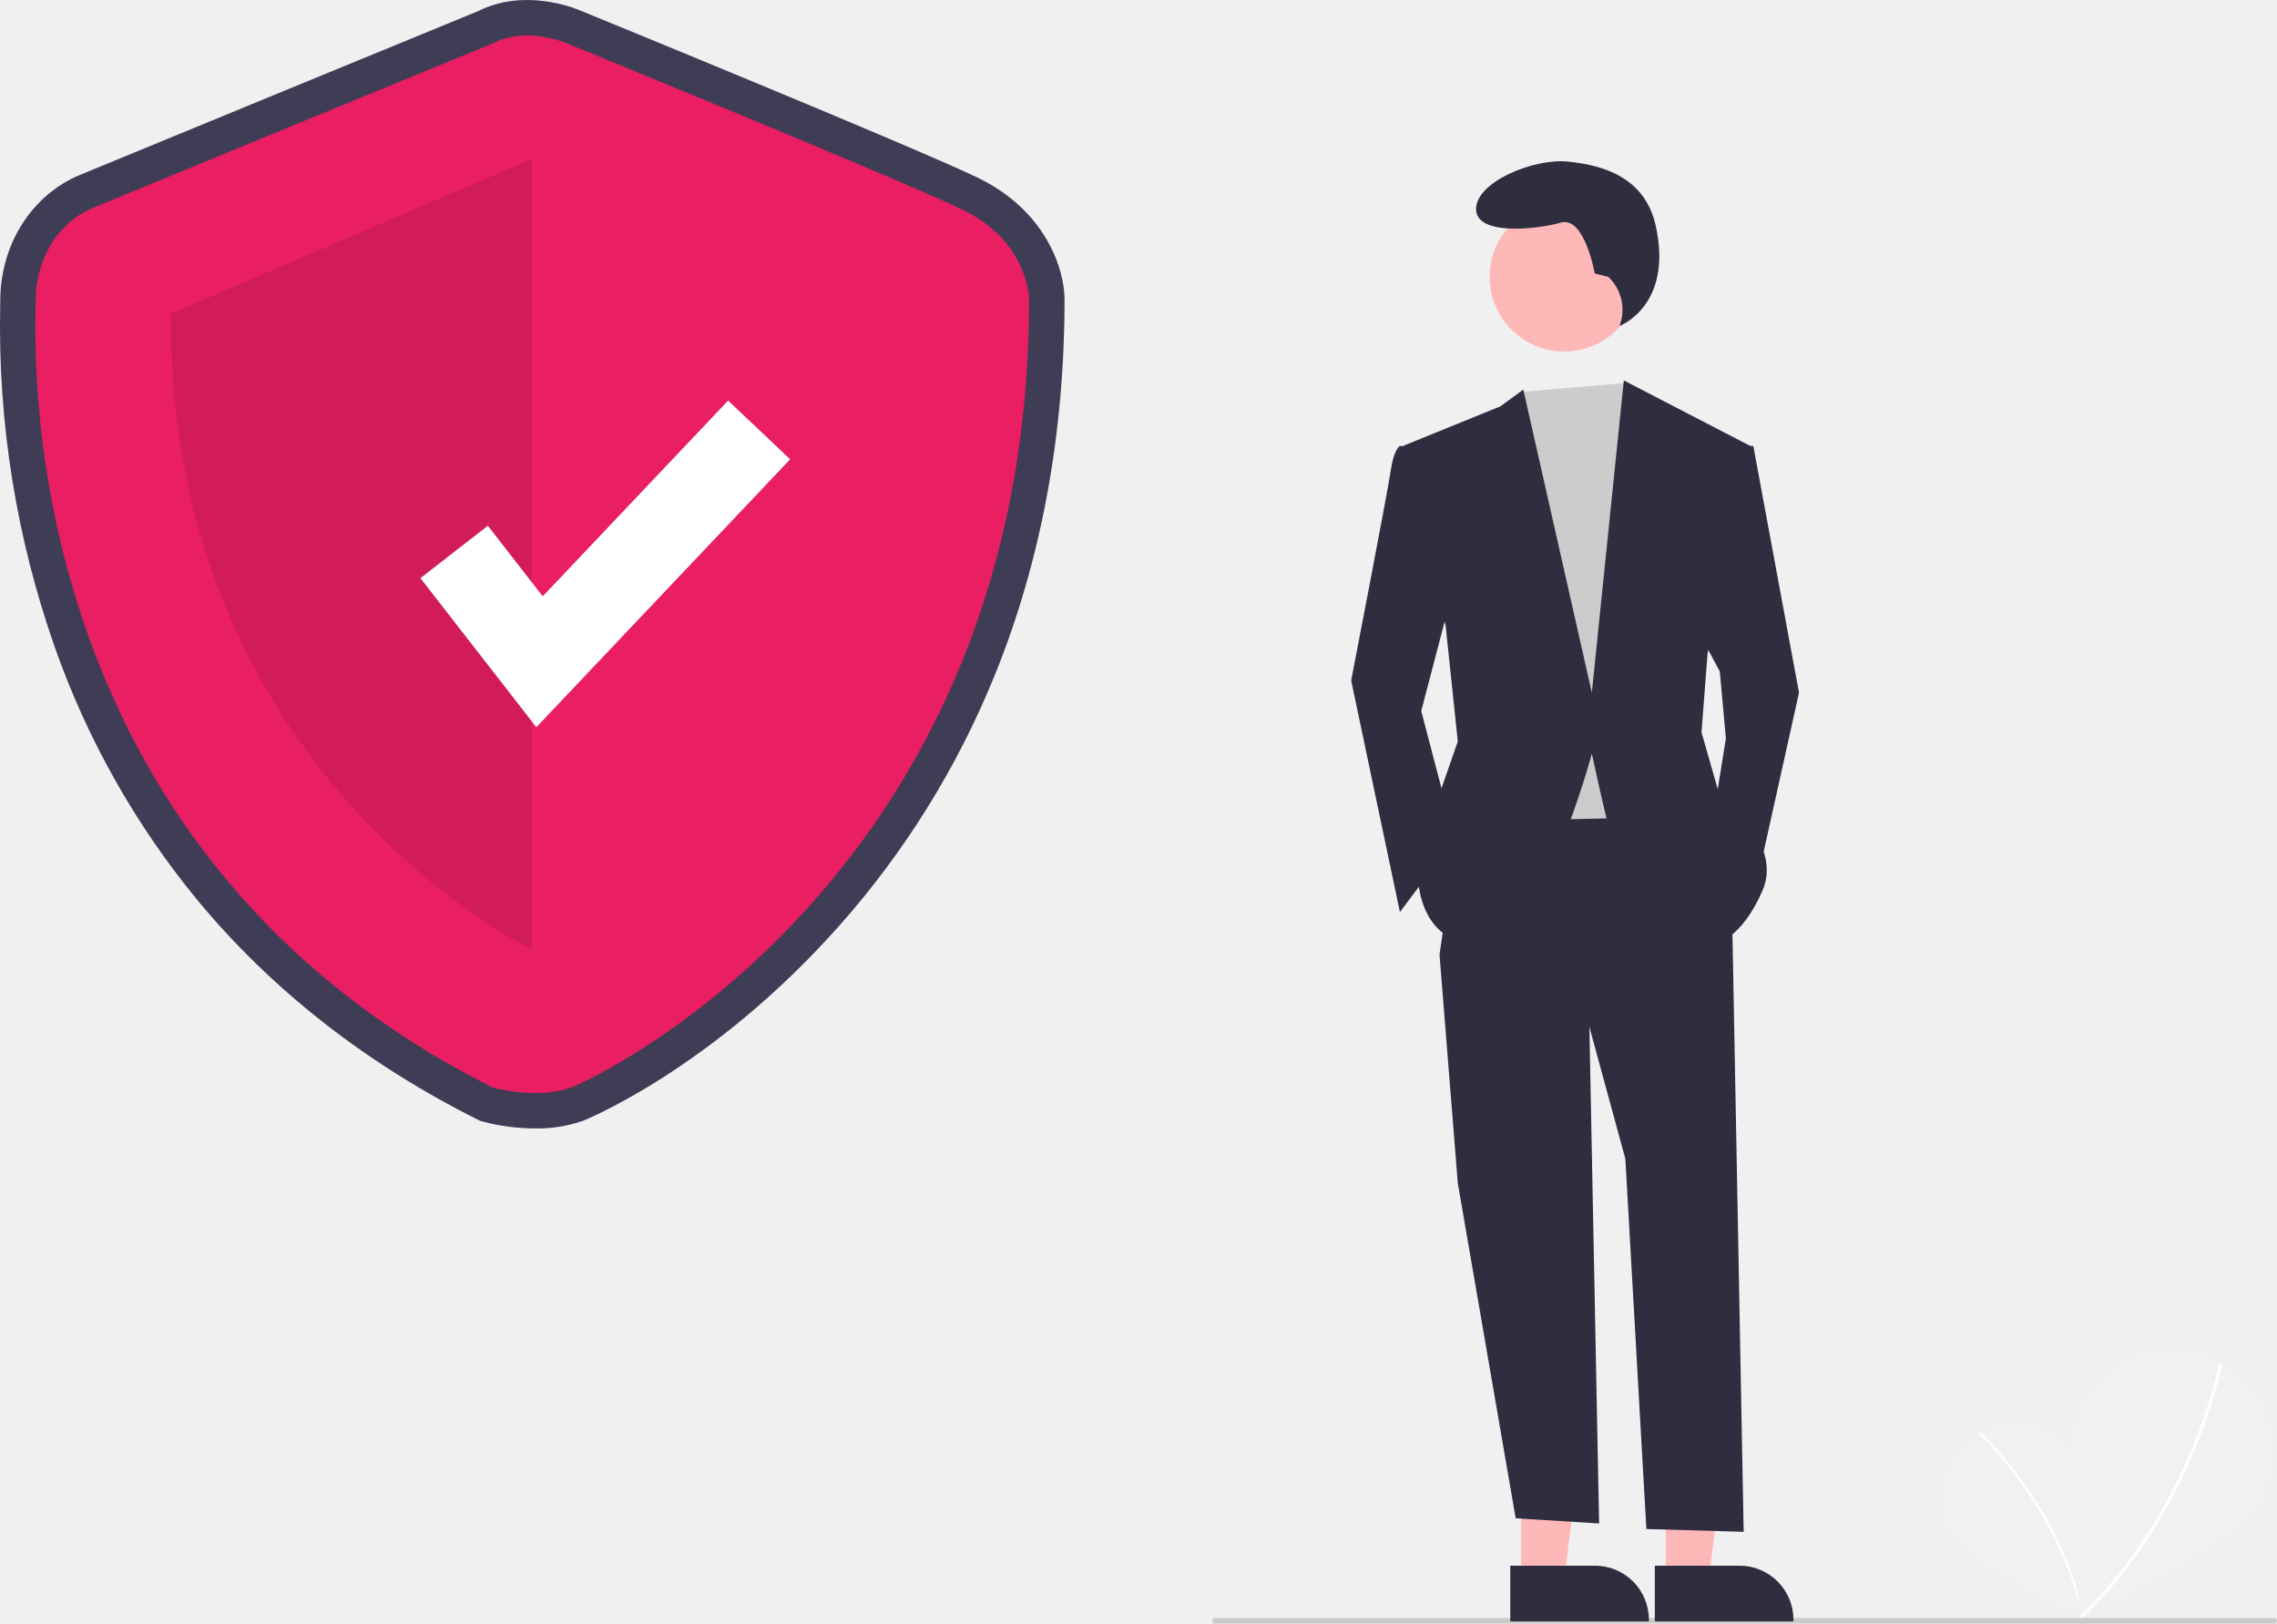
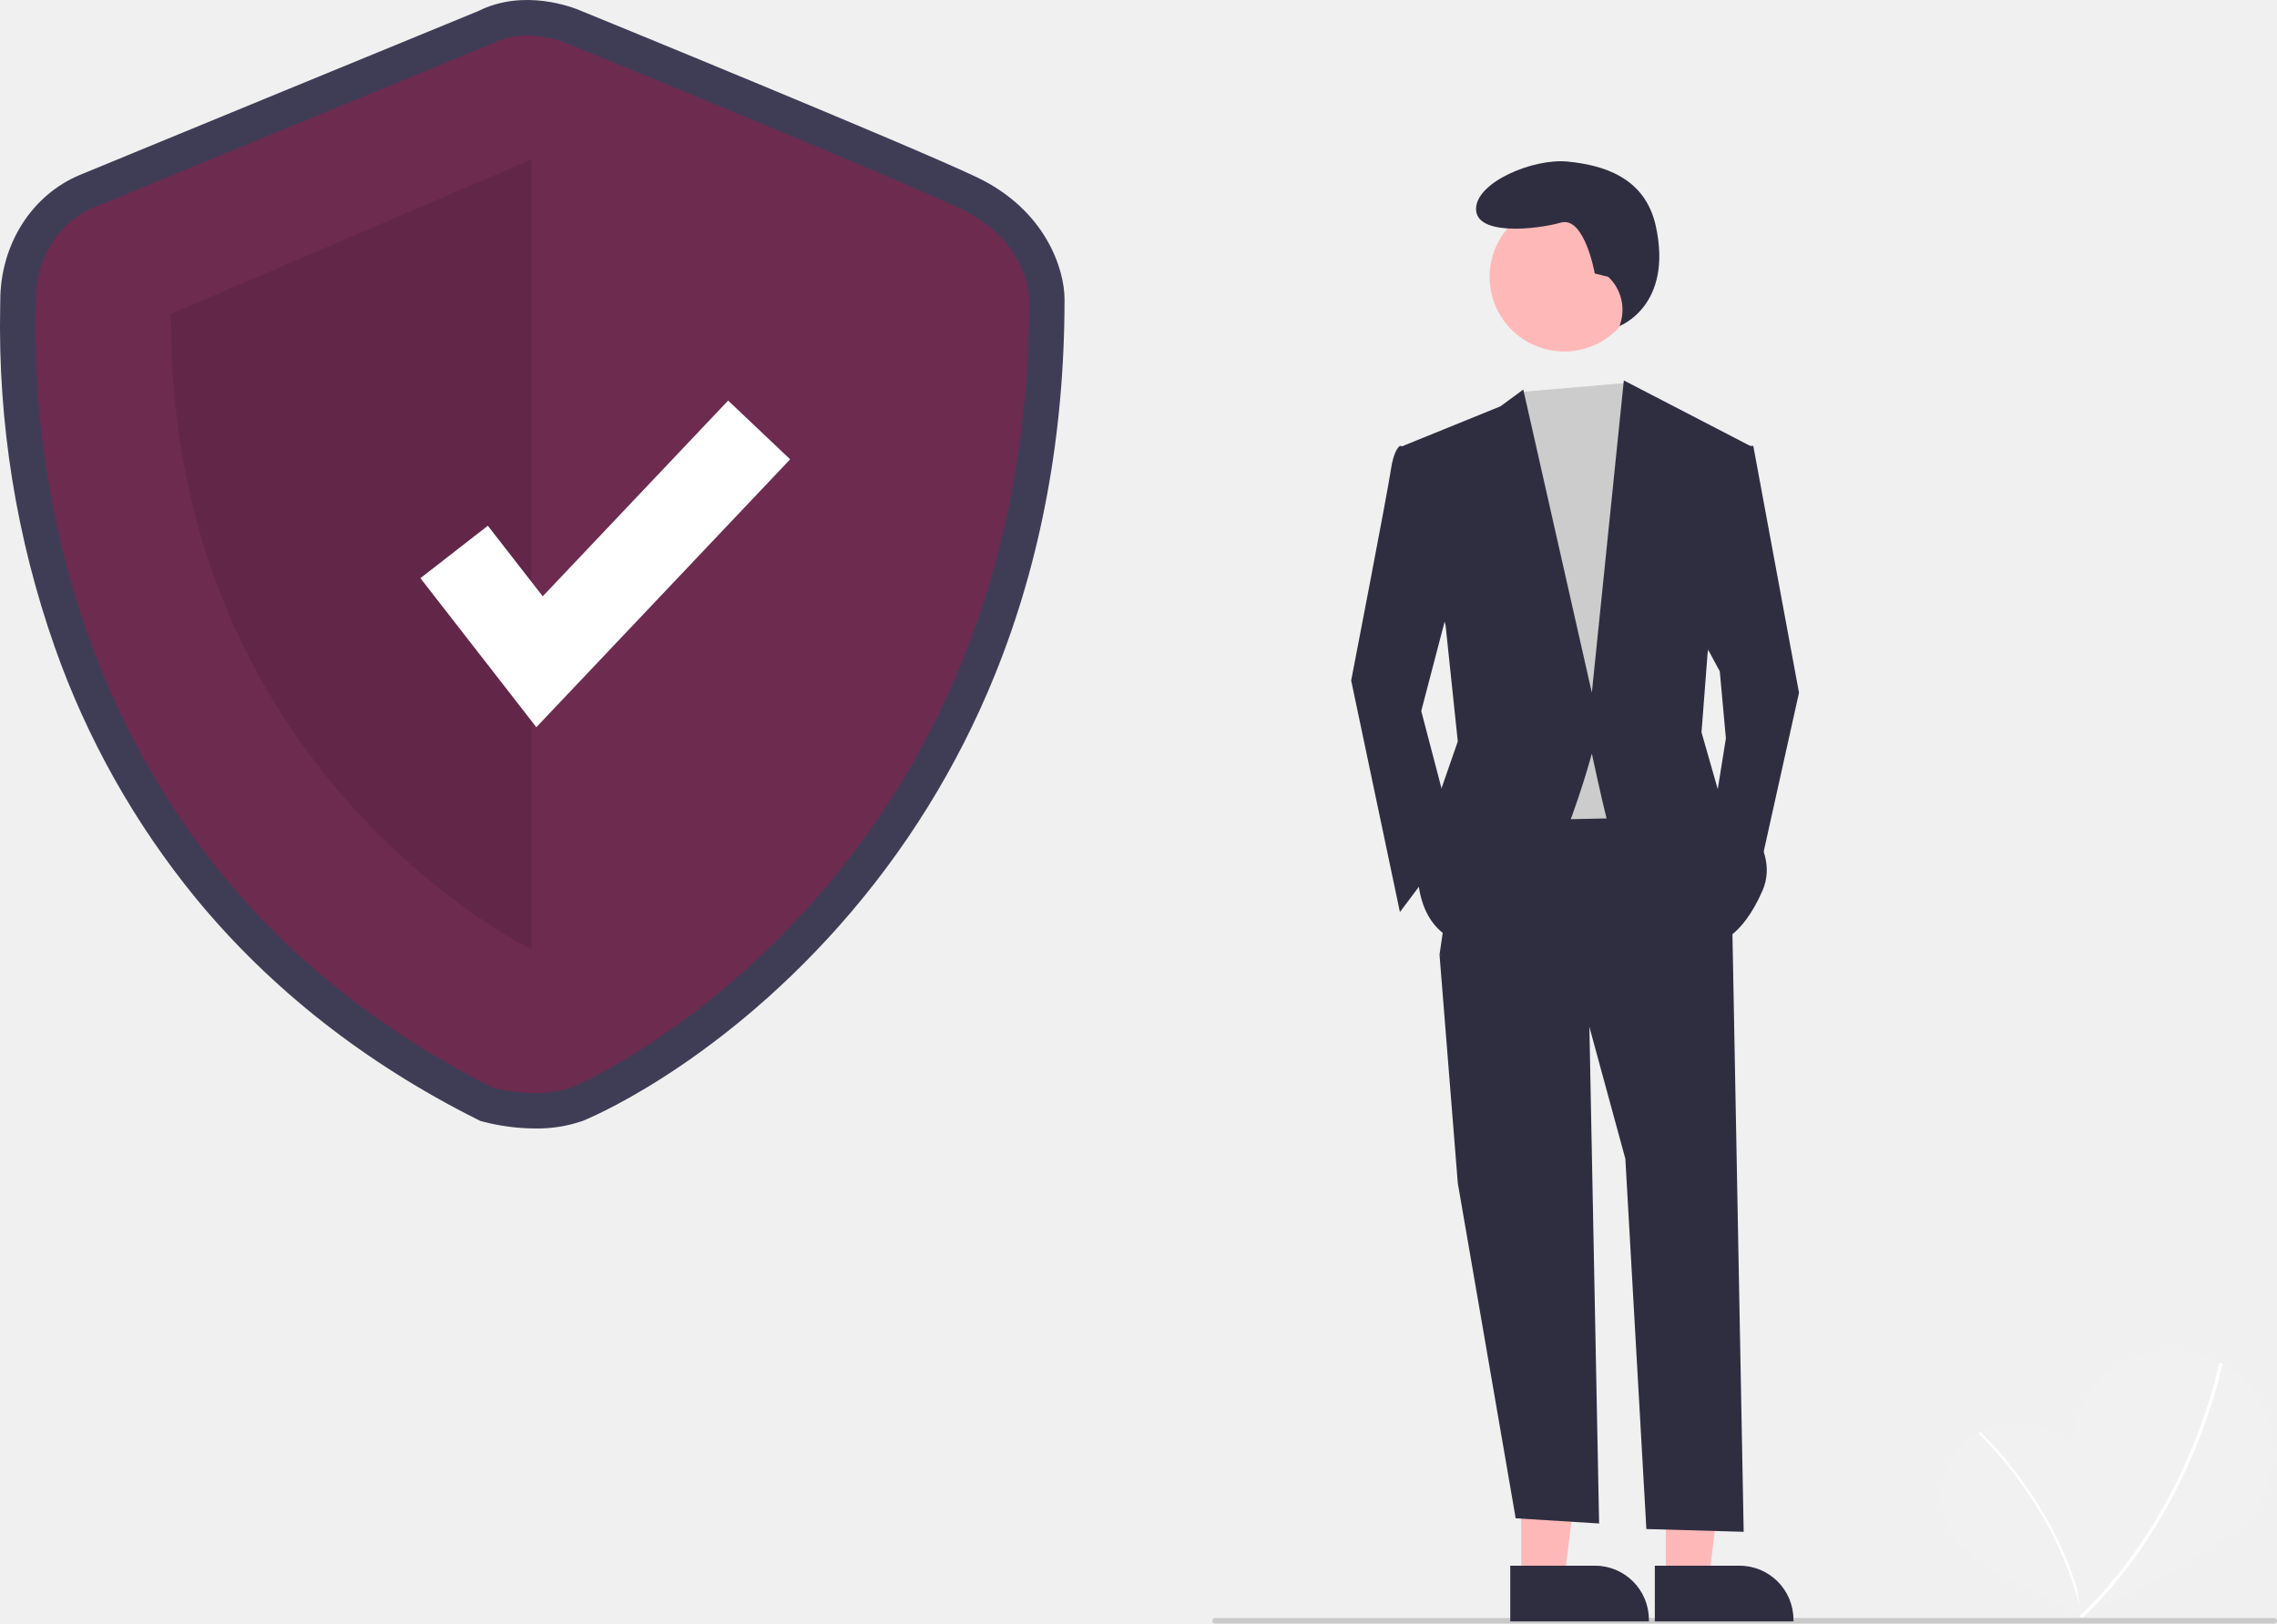
<svg xmlns="http://www.w3.org/2000/svg" data-name="Layer 1" width="819.07" height="584" viewBox="0 0 819.07 584">
  <path d="M938.366,683.359c7.184,12.698,1.092,55.585,1.092,55.585s-39.891-16.886-47.073-29.578a26.413,26.413,0,0,1,45.981-26.007Z" transform="translate(-190.4648 -158)" fill="#f1f1f1" />
  <path d="M940.037,738.889l-.847.179c-8.162-38.778-36.666-65.075-36.952-65.336l.583-.641C903.109,673.354,931.815,699.83,940.037,738.889Z" transform="translate(-190.4648 -158)" fill="#fff" />
  <path d="M1003.638,697.818c-9.748,17.683-64.706,41.638-64.706,41.638s-9.061-59.263.682-76.941a36.556,36.556,0,1,1,64.025,35.302Z" transform="translate(-190.4648 -158)" fill="#f1f1f1" />
  <path d="M939.416,740.098l-.826-.869c39.769-37.769,50.064-90.445,50.164-90.973l1.178.222C989.833,649.009,979.475,702.055,939.416,740.098Z" transform="translate(-190.4648 -158)" fill="#fff" />
  <path d="M383.03,563.919a75.19,75.19,0,0,1-18.64-2.411l-1.2-.332-1.113-.558c-40.242-20.177-74.192-46.827-100.907-79.211a299.865,299.865,0,0,1-50.949-90.47,348.21,348.21,0,0,1-19.691-122.665c.017-.876.031-1.553.031-2.019,0-20.289,11.262-38.091,28.691-45.354,13.339-5.558,134.455-55.305,143.206-58.9,16.48-8.258,34.062-1.365,36.876-.16,6.311,2.58,118.275,48.375,142.471,59.896,24.936,11.874,31.589,33.206,31.589,43.938,0,48.588-8.415,93.998-25.011,134.967a312.517,312.517,0,0,1-56.162,90.511c-45.847,51.594-91.706,69.884-92.148,70.045A50.11,50.11,0,0,1,383.03,563.919Zm-10.785-26.714c3.976.891,13.129,2.228,19.096.052,7.579-2.764,45.962-22.668,81.83-63.032,49.557-55.769,74.702-125.875,74.739-208.372-.089-1.671-1.275-13.592-17.062-21.109C507.123,233.447,390.746,185.86,389.573,185.381l-.322-.136c-2.439-1.022-10.201-3.175-15.551-.371l-1.071.499c-1.297.533-129.863,53.338-143.575,59.051-9.592,3.997-13.009,13.897-13.009,21.83,0,.58-.015,1.423-.036,2.513C214.914,325.214,227.976,464.113,372.246,537.205Z" transform="translate(-190.4648 -158)" fill="#3f3d56" />
-   <path d="M367.789,173.586S238.054,226.87,224.154,232.662s-20.85,19.692-20.85,33.592S192.879,461.532,367.789,549.228c0,0,15.875,4.392,27.919,0s164.945-78.526,164.945-283.553c0,0,0-20.85-24.325-32.434s-141.934-59.655-141.934-59.655S379.951,167.215,367.789,173.586Z" transform="translate(-190.4648 -158)" fill="#e91e63" />
+   <path d="M367.789,173.586S238.054,226.87,224.154,232.662s-20.85,19.692-20.85,33.592S192.879,461.532,367.789,549.228c0,0,15.875,4.392,27.919,0s164.945-78.526,164.945-283.553c0,0,0-20.85-24.325-32.434s-141.934-59.655-141.934-59.655S379.951,167.215,367.789,173.586Z" transform="translate(-190.4648 -158)" fill="#6D2B50" />
  <path d="M381.689,215.286V499.537S250.796,436.53,251.954,270.887Z" transform="translate(-190.4648 -158)" opacity="0.1" />
  <polygon points="192.931 261.581 151.235 207.969 175.483 189.11 195.226 214.494 261.921 144.088 284.224 165.219 192.931 261.581" fill="#fff" />
  <path d="M1008.535,742h-381a1,1,0,0,1,0-2h381a1,1,0,0,1,0,2Z" transform="translate(-190.4648 -158)" fill="#cacaca" />
  <polygon points="547.206 568.237 562.671 568.236 570.029 508.583 547.203 508.584 547.206 568.237" fill="#ffb8b8" />
  <path d="M733.725,721.188l30.458-.001h.001a19.411,19.411,0,0,1,19.41,19.41v.631l-49.868.002Z" transform="translate(-190.4648 -158)" fill="#2f2e41" />
  <polygon points="599.206 568.237 614.671 568.236 622.029 508.583 599.203 508.584 599.206 568.237" fill="#ffb8b8" />
  <path d="M785.725,721.188l30.458-.001h.001a19.411,19.411,0,0,1,19.41,19.41v.631l-49.868.002Z" transform="translate(-190.4648 -158)" fill="#2f2e41" />
  <polygon points="571.514 358.75 575.224 548 545.213 546.139 524.393 425.597 517.817 343.408 571.514 358.75" fill="#2f2e41" />
  <path d="M813.483,484.971,817.689,709l-35-1-7.56-133.17-13.15-48.217-53.696-25.204,8.767-60.271,78.9-1.096Z" transform="translate(-190.4648 -158)" fill="#2f2e41" />
  <circle cx="562.676" cy="99.594" r="26.838" fill="#ffb8b8" />
  <polygon points="584.936 137.738 589.047 143.966 600.006 174.649 591.239 294.095 539.734 295.192 533.16 158.211 546.933 140.995 584.936 137.738" fill="#ccc" />
  <path d="M702.803,319.499l-8.767-1.096s-2.192,1.096-3.288,8.767-14.246,75.613-14.246,75.613l17.533,83.284,19.725-26.3-12.054-46.025,12.054-46.025Z" transform="translate(-190.4648 -158)" fill="#2f2e41" />
  <polygon points="624.114 160.404 630.689 160.404 647.127 249.166 631.785 318.204 616.443 293 620.826 265.604 618.635 241.496 610.964 227.249 624.114 160.404" fill="#2f2e41" />
  <path d="M768.999,257.594l-4.88-1.22s-3.66-20.739-12.199-18.299-30.498,4.88-30.498-4.88,20.739-18.299,32.938-17.079,27.779,5.267,31.718,23.178c6.314,28.713-13.026,35.965-13.026,35.965l.322-1.045a16.282,16.282,0,0,0-4.374-16.621Z" transform="translate(-190.4648 -158)" fill="#2f2e41" />
  <path d="M695.132,318.403l35.067-14.246,8.219-6.027,24.656,109.036,11.506-112.324,45.477,23.561L804.716,392.92l-2.192,28.492,6.575,23.013s23.013,16.438,15.342,33.971-16.438,18.629-16.438,18.629-37.259-35.067-39.45-43.834-5.479-24.108-5.479-24.108-18.629,70.134-40.546,69.038-21.917-24.108-21.917-24.108l5.479-24.108,8.767-25.204-4.383-41.642Z" transform="translate(-190.4648 -158)" fill="#2f2e41" />
</svg>
